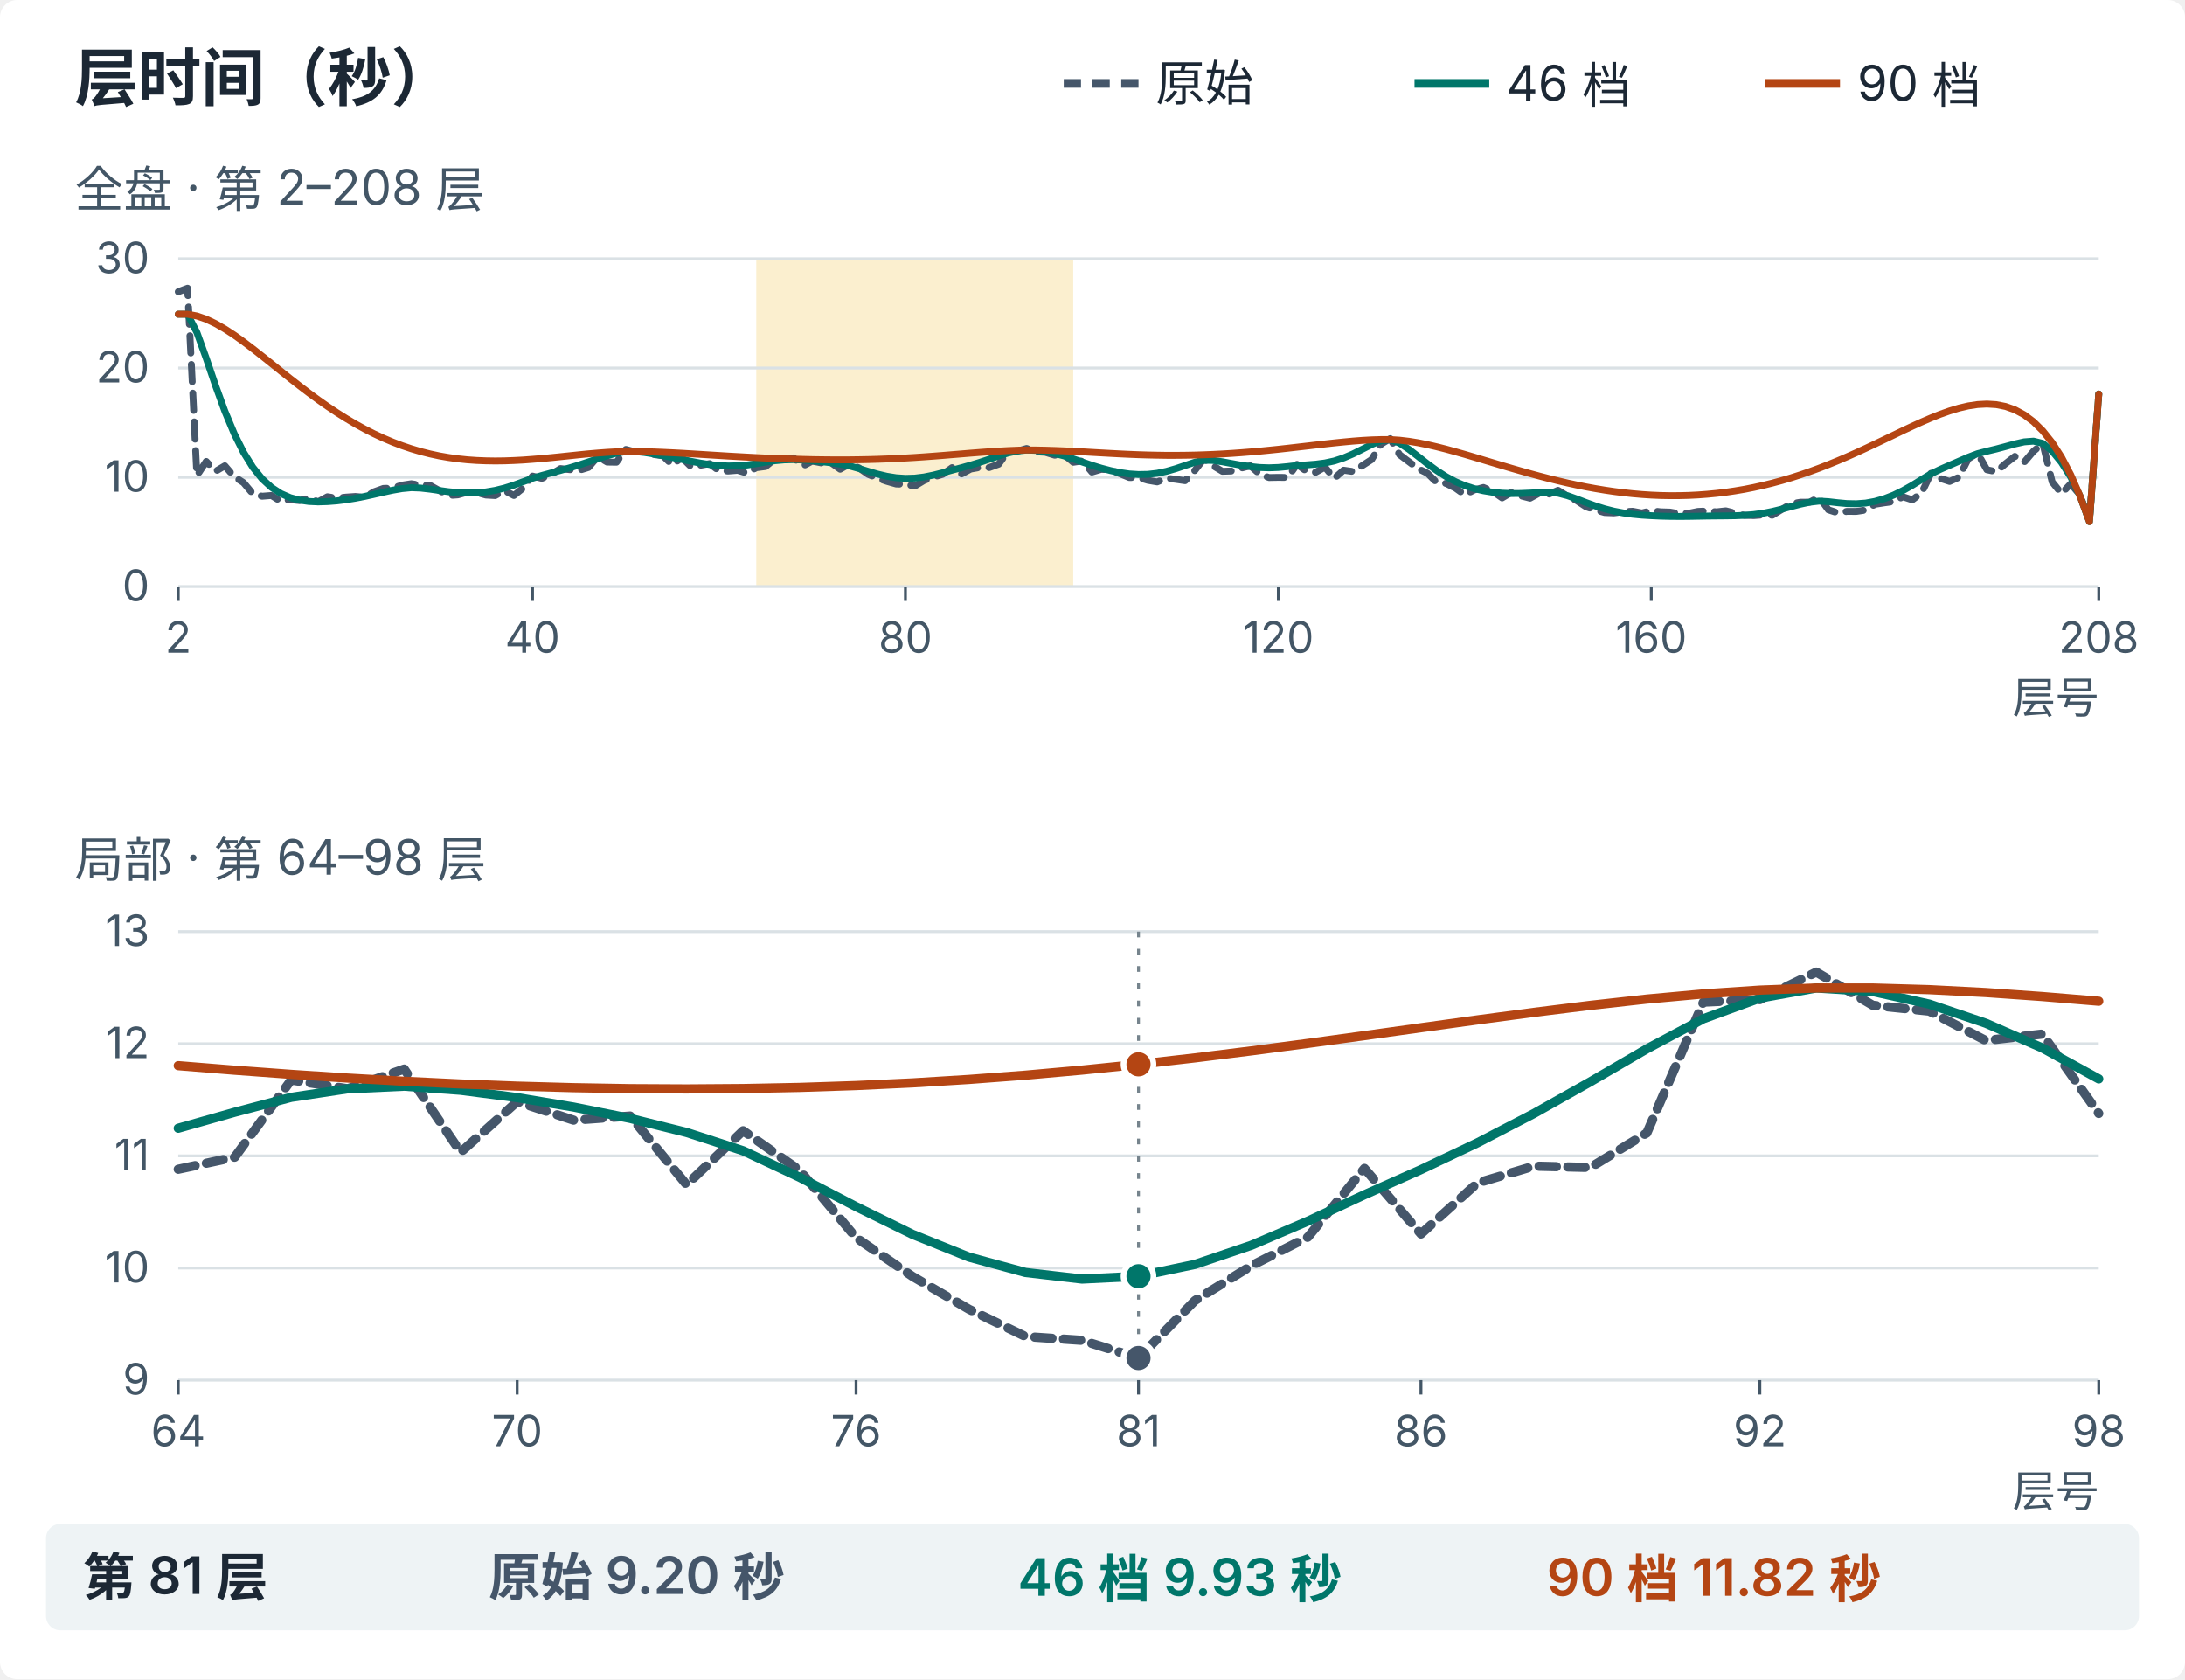
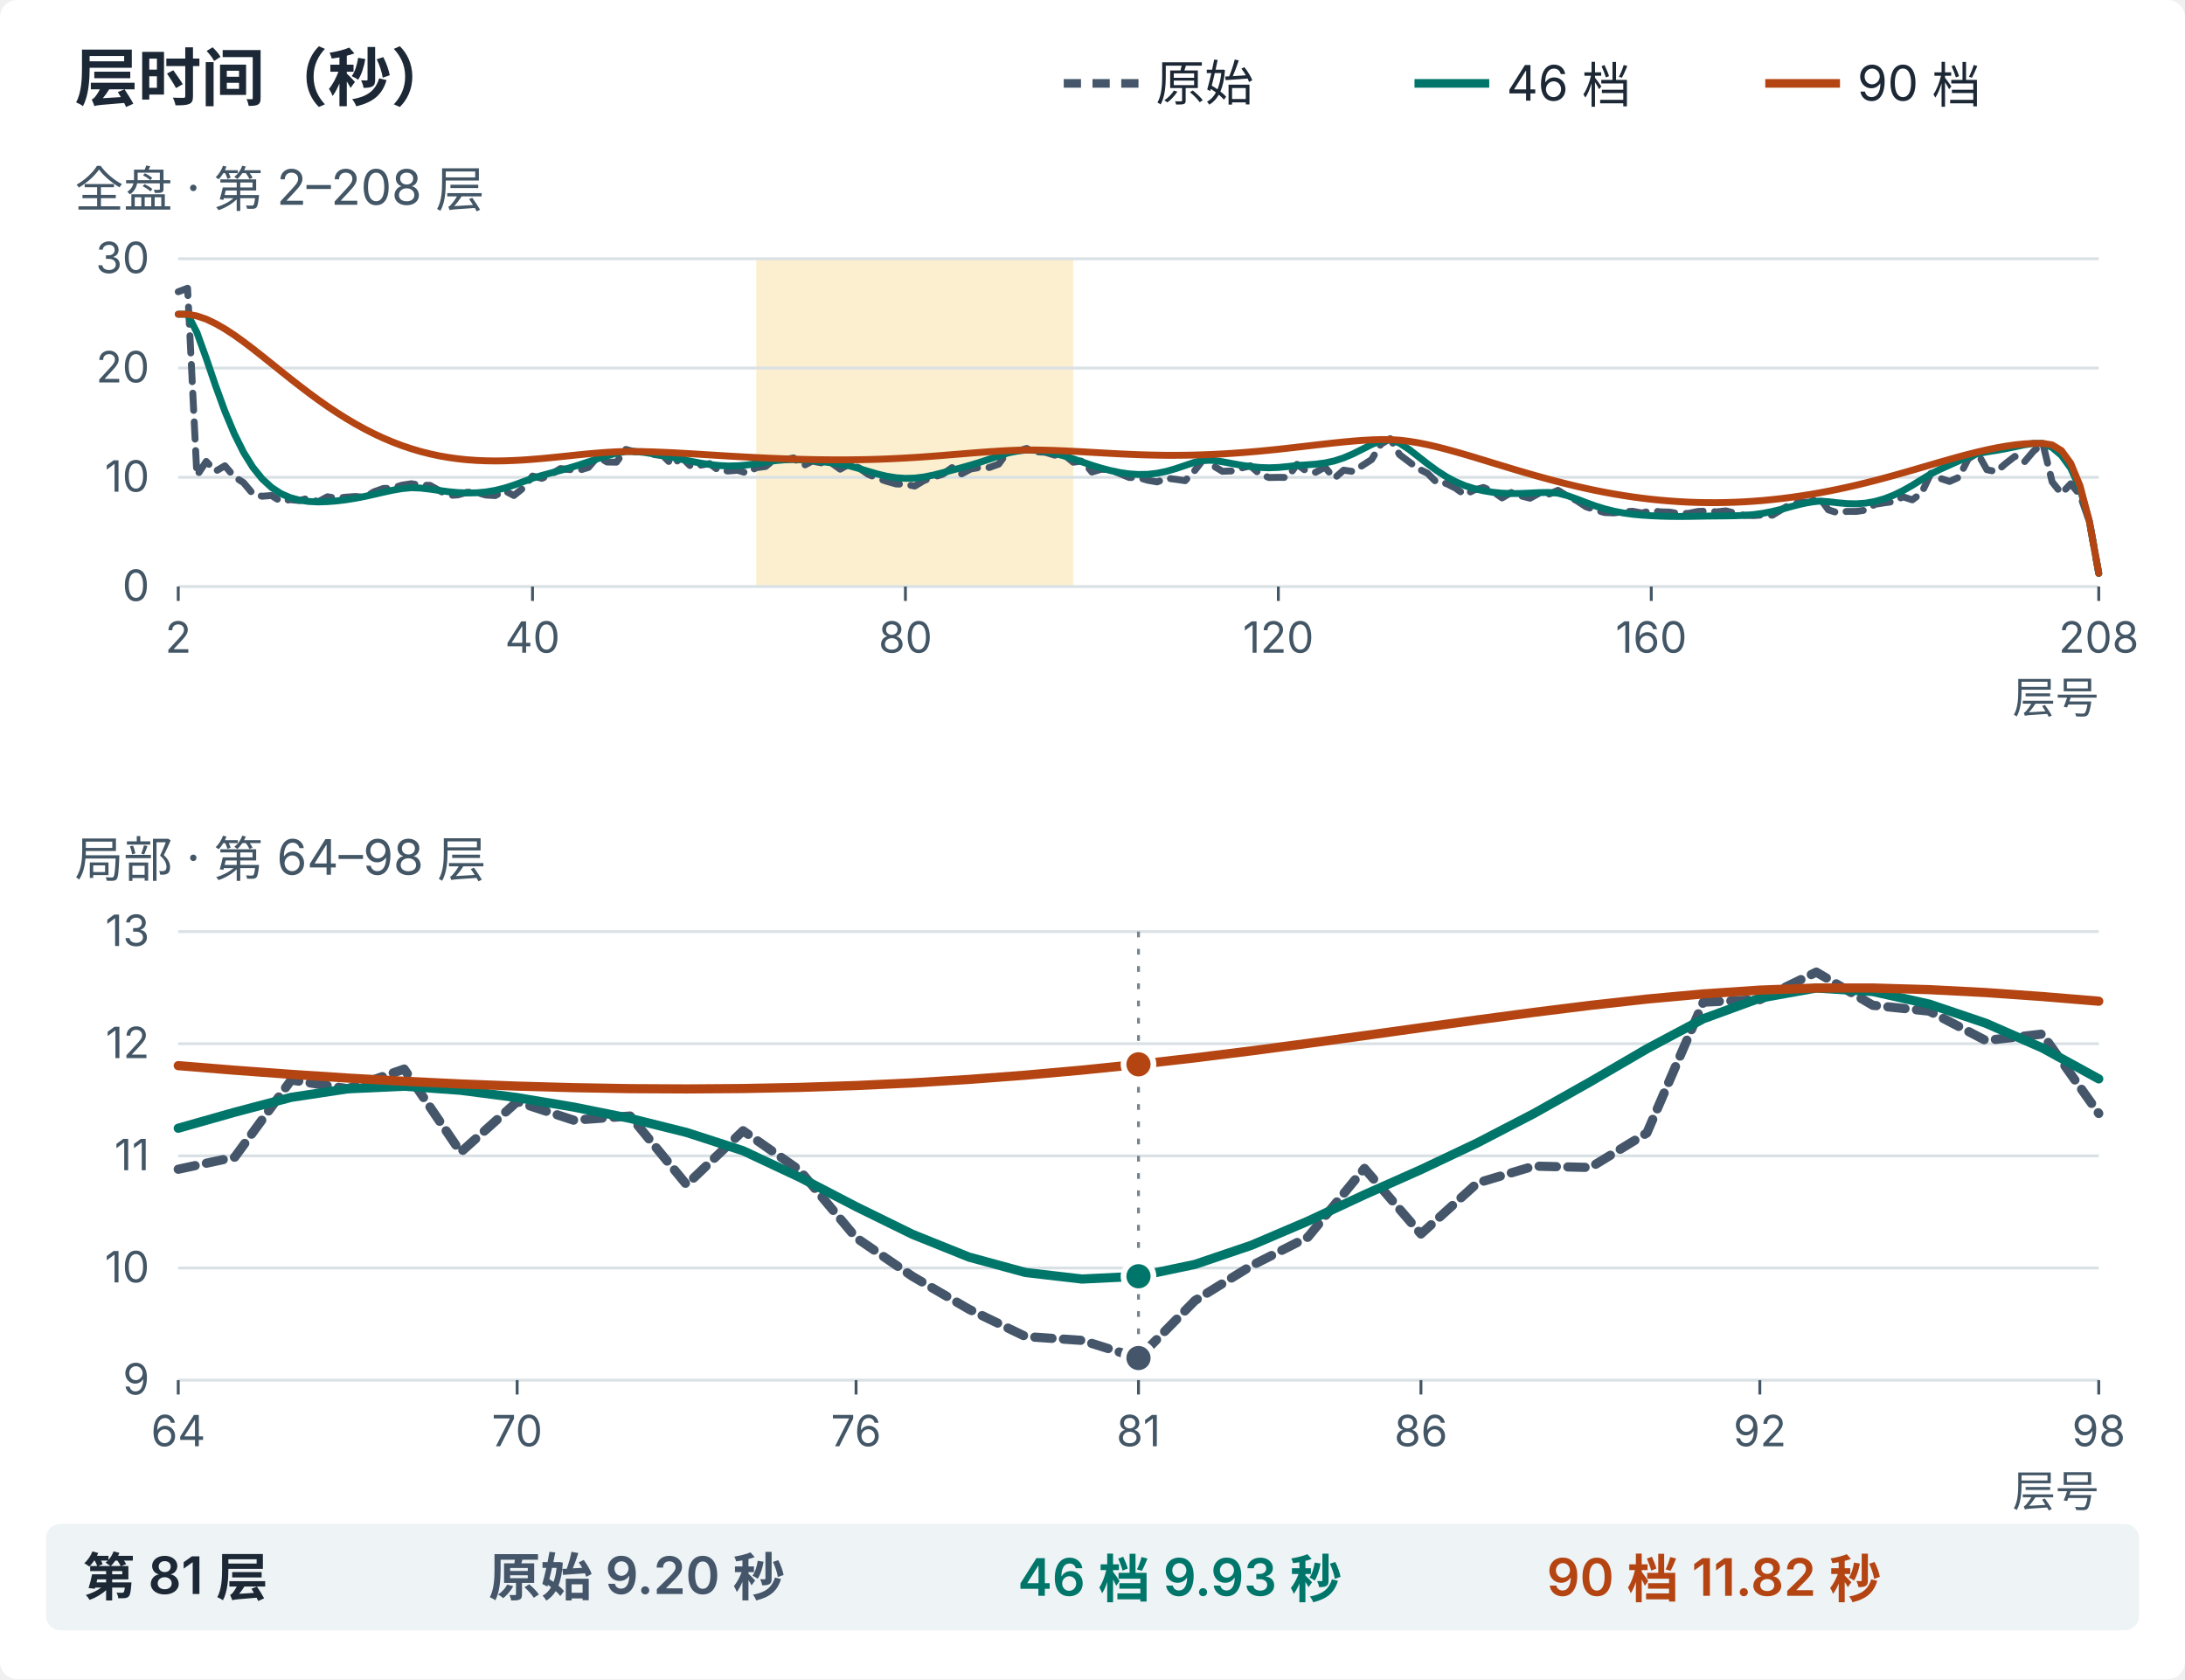
<svg xmlns="http://www.w3.org/2000/svg" width="760" height="584" viewBox="0 0 760 584" role="img" aria-labelledby="title desc">
  <style>@media (max-width:520px){text{font-size:22px}text[font-size="22"]{font-size:26px}}</style>
  <rect width="760" height="584" rx="6" fill="#fff" />
  <g font-family="system-ui, -apple-system, 'Segoe UI', 'Microsoft YaHei', sans-serif">
    <text x="26" y="35" fill="#1c2835" text-anchor="start" font-size="22" font-weight="650">层时间（秒）</text>
    <line x1="370.00" y1="29.00" x2="396.00" y2="29.00" stroke="#45566a" stroke-width="3" stroke-dasharray="6 4" />
    <text x="402" y="35" fill="#1c2835" text-anchor="start" font-size="17" font-weight="400">原始</text>
    <line x1="492.00" y1="29.00" x2="518.00" y2="29.00" stroke="#00766a" stroke-width="3" />
    <text x="524" y="35" fill="#1c2835" text-anchor="start" font-size="17" font-weight="400">46 档</text>
    <line x1="614.00" y1="29.00" x2="640.00" y2="29.00" stroke="#b44513" stroke-width="3" />
    <text x="646" y="35" fill="#1c2835" text-anchor="start" font-size="17" font-weight="400">90 档</text>
    <text x="26" y="72" fill="#435666" text-anchor="start" font-size="17" font-weight="400">全盘 · 第 2–208 层</text>
    <rect x="263.05" y="90" width="110.25" height="114" fill="#fbefcf" />
    <line x1="62.00" y1="204.00" x2="730.00" y2="204.00" stroke="#dae1e5" stroke-width="1" />
    <text x="52" y="209" fill="#435666" text-anchor="end" font-size="15" font-weight="400">0</text>
    <line x1="62.00" y1="166.00" x2="730.00" y2="166.00" stroke="#dae1e5" stroke-width="1" />
    <text x="52" y="171" fill="#435666" text-anchor="end" font-size="15" font-weight="400">10</text>
    <line x1="62.00" y1="128.00" x2="730.00" y2="128.00" stroke="#dae1e5" stroke-width="1" />
    <text x="52" y="133" fill="#435666" text-anchor="end" font-size="15" font-weight="400">20</text>
    <line x1="62.00" y1="90.00" x2="730.00" y2="90.00" stroke="#dae1e5" stroke-width="1" />
    <text x="52" y="95" fill="#435666" text-anchor="end" font-size="15" font-weight="400">30</text>
    <line x1="62.00" y1="204.00" x2="62.00" y2="209.00" stroke="#435666" stroke-width="1" />
    <text x="62" y="227" fill="#435666" text-anchor="middle" font-size="15" font-weight="400">2</text>
    <line x1="185.22" y1="204.00" x2="185.22" y2="209.00" stroke="#435666" stroke-width="1" />
    <text x="185.223" y="227" fill="#435666" text-anchor="middle" font-size="15" font-weight="400">40</text>
    <line x1="314.93" y1="204.00" x2="314.93" y2="209.00" stroke="#435666" stroke-width="1" />
    <text x="314.932" y="227" fill="#435666" text-anchor="middle" font-size="15" font-weight="400">80</text>
    <line x1="444.64" y1="204.00" x2="444.64" y2="209.00" stroke="#435666" stroke-width="1" />
    <text x="444.641" y="227" fill="#435666" text-anchor="middle" font-size="15" font-weight="400">120</text>
    <line x1="574.35" y1="204.00" x2="574.35" y2="209.00" stroke="#435666" stroke-width="1" />
    <text x="574.35" y="227" fill="#435666" text-anchor="middle" font-size="15" font-weight="400">160</text>
    <line x1="730.00" y1="204.00" x2="730.00" y2="209.00" stroke="#435666" stroke-width="1" />
    <text x="730" y="227" fill="#435666" text-anchor="middle" font-size="15" font-weight="400">208</text>
    <text x="730" y="248" fill="#435666" text-anchor="end" font-size="15" font-weight="400">层号</text>
-     <polyline points="62.00,101.47 65.24,100.25 68.49,165.41 71.73,160.48 74.97,163.91 78.21,161.99 81.46,165.78 84.70,167.86 87.94,171.72 91.18,172.59 94.43,172.33 97.67,174.37 100.91,173.77 104.16,174.10 107.40,173.18 110.64,174.54 113.88,172.77 117.13,173.27 120.37,172.90 123.61,172.68 126.85,172.96 130.10,171.04 133.34,169.88 136.58,169.76 139.83,168.74 143.07,168.24 146.31,168.73 149.55,168.80 152.80,170.60 156.04,172.35 159.28,172.11 162.52,171.19 165.77,171.27 169.01,172.18 172.25,172.36 175.50,170.63 178.74,172.33 181.98,169.72 185.22,165.57 188.47,166.36 191.71,164.97 194.95,162.96 198.19,163.33 201.44,163.57 204.68,162.57 207.92,158.82 211.17,160.69 214.41,160.74 217.65,156.29 220.89,157.16 224.14,157.09 227.38,158.05 230.62,158.51 233.86,161.73 237.11,159.06 240.35,162.28 243.59,161.80 246.83,161.23 250.08,163.72 253.32,163.81 256.56,163.56 259.81,164.53 263.05,162.65 266.29,162.24 269.53,159.63 272.78,159.93 276.02,159.26 279.26,162.08 282.50,160.36 285.75,160.99 288.99,160.85 292.23,163.18 295.48,161.35 298.72,162.69 301.96,164.97 305.20,166.29 308.45,167.40 311.69,168.32 314.93,168.45 318.17,169.05 321.42,167.10 324.66,165.92 327.90,164.95 331.15,162.63 334.39,164.85 337.63,163.12 340.87,162.55 344.12,162.59 347.36,161.42 350.60,156.99 353.84,156.91 357.09,155.97 360.33,157.10 363.57,157.30 366.82,158.29 370.06,158.07 373.30,160.76 376.54,160.30 379.79,164.17 383.03,163.21 386.27,163.37 389.51,164.72 392.76,166.07 396.00,166.09 399.24,167.04 402.49,167.60 405.73,166.29 408.97,166.71 412.21,167.18 415.46,163.79 418.70,159.61 421.94,161.97 425.18,163.91 428.43,163.80 431.67,162.81 434.91,161.98 438.16,164.91 441.40,166.08 444.64,166.02 447.88,166.06 451.13,161.49 454.37,163.84 457.61,164.25 460.85,162.46 464.10,166.37 467.34,163.52 470.58,163.98 473.83,161.93 477.07,159.84 480.31,154.47 483.55,152.56 486.80,158.12 490.04,160.57 493.28,162.99 496.52,164.60 499.77,167.84 503.01,168.14 506.25,169.76 509.50,172.09 512.74,170.41 515.98,169.54 519.22,170.91 522.47,173.17 525.71,171.26 528.95,172.44 532.19,173.27 535.44,171.50 538.68,171.90 541.92,170.53 545.17,172.52 548.41,174.12 551.65,176.24 554.89,177.33 558.14,178.26 561.38,178.38 564.62,177.98 567.86,177.82 571.11,178.42 574.35,177.63 577.59,178.01 580.83,178.11 584.08,178.67 587.32,178.54 590.56,177.88 593.81,177.72 597.05,178.03 600.29,177.67 603.53,178.48 606.78,179.22 610.02,179.32 613.26,179.07 616.50,179.17 619.75,177.19 622.99,175.21 626.23,174.69 629.48,174.66 632.72,172.90 635.96,177.31 639.20,178.37 642.45,177.86 645.69,177.87 648.93,177.39 652.17,175.39 655.42,174.88 658.66,174.44 661.90,172.78 665.15,173.84 668.39,171.42 671.63,164.61 674.87,166.38 678.12,167.44 681.36,165.99 684.60,159.58 687.84,157.55 691.09,163.36 694.33,164.04 697.57,161.25 700.82,158.72 704.06,160.74 707.30,156.93 710.54,154.21 713.79,167.60 717.03,171.65 720.27,168.24 723.51,172.19 726.76,181.43 730.00,137.05" fill="none" stroke="#45566a" stroke-width="2.4" stroke-linejoin="round" stroke-linecap="round" stroke-dasharray="6 4" />
-     <polyline points="62.00,109.28 65.24,109.28 68.49,115.63 71.73,124.61 74.97,134.12 78.21,143.01 81.46,150.79 84.70,157.29 87.94,162.51 91.18,166.54 94.43,169.52 97.67,171.65 100.91,173.07 104.16,173.95 107.40,174.41 110.64,174.56 113.88,174.46 117.13,174.21 120.37,173.81 123.61,173.29 126.85,172.66 130.10,171.94 133.34,171.19 136.58,170.49 139.83,169.93 143.07,169.62 146.31,169.75 149.55,170.12 152.80,170.58 156.04,171.02 159.28,171.32 162.52,171.45 165.77,171.39 169.01,171.10 172.25,170.55 175.50,169.75 178.74,168.72 181.98,167.53 185.22,166.33 188.47,165.36 191.71,164.48 194.95,163.60 198.19,162.69 201.44,161.70 204.68,160.63 207.92,159.53 211.17,158.51 214.41,157.62 217.65,157.03 220.89,157.03 224.14,157.36 227.38,157.87 230.62,158.47 233.86,159.11 237.11,159.75 240.35,160.43 243.59,161.05 246.83,161.55 250.08,161.90 253.32,162.06 256.56,161.99 259.81,161.72 263.05,161.26 266.29,160.72 269.53,160.22 272.78,159.93 276.02,159.84 279.26,159.98 282.50,160.23 285.75,160.55 288.99,160.93 292.23,161.41 295.48,162.03 298.72,162.93 301.96,163.92 305.20,164.86 308.45,165.63 311.69,166.15 314.93,166.37 318.17,166.28 321.42,165.88 324.66,165.23 327.90,164.41 331.15,163.52 334.39,162.67 337.63,161.76 340.87,160.77 344.12,159.69 347.36,158.57 350.60,157.55 353.84,156.85 357.09,156.51 360.33,156.63 363.57,157.06 366.82,157.71 370.06,158.54 373.30,159.59 376.54,160.71 379.79,161.82 383.03,162.81 386.27,163.66 389.51,164.34 392.76,164.81 396.00,165.02 399.24,164.96 402.49,164.59 405.73,163.92 408.97,162.98 412.21,161.89 415.46,160.80 418.70,160.05 421.94,160.12 425.18,160.59 428.43,161.20 431.67,161.78 434.91,162.25 438.16,162.58 441.40,162.69 444.64,162.57 447.88,162.26 451.13,161.89 454.37,161.68 457.61,161.43 460.85,161.01 464.10,160.31 467.34,159.25 470.58,157.87 473.83,156.25 477.07,154.60 480.31,153.29 483.55,152.88 486.80,154.12 490.04,156.25 493.28,158.76 496.52,161.30 499.77,163.68 503.01,165.77 506.25,167.51 509.50,168.90 512.74,169.93 515.98,170.68 519.22,171.21 522.47,171.53 525.71,171.65 528.95,171.63 532.19,171.49 535.44,171.33 538.68,171.27 541.92,171.53 545.17,172.38 548.41,173.54 551.65,174.78 554.89,175.96 558.14,176.97 561.38,177.79 564.62,178.40 567.86,178.85 571.11,179.16 574.35,179.36 577.59,179.51 580.83,179.59 584.08,179.62 587.32,179.60 590.56,179.54 593.81,179.48 597.05,179.45 600.29,179.42 603.53,179.37 606.78,179.24 610.02,178.96 613.26,178.51 616.50,177.87 619.75,177.08 622.99,176.20 626.23,175.36 629.48,174.67 632.72,174.29 635.96,174.48 639.20,174.85 642.45,175.15 645.69,175.21 648.93,174.97 652.17,174.38 655.42,173.45 658.66,172.19 661.90,170.61 665.15,168.77 668.39,166.76 671.63,164.80 674.87,163.23 678.12,161.81 681.36,160.40 684.60,159.01 687.84,157.78 691.09,156.93 694.33,156.15 697.57,155.29 700.82,154.40 704.06,153.67 707.30,153.42 710.54,154.21 713.79,156.87 717.03,160.82 720.27,165.93 723.51,172.58 726.76,181.43 730.00,137.05" fill="none" stroke="#00766a" stroke-width="2.4" stroke-linejoin="round" stroke-linecap="round" />
-     <polyline points="62.00,109.28 65.24,109.28 68.49,109.89 71.73,111.00 74.97,112.54 78.21,114.40 81.46,116.52 84.70,118.84 87.94,121.30 91.18,123.85 94.43,126.45 97.67,129.05 100.91,131.64 104.16,134.17 107.40,136.64 110.64,139.02 113.88,141.30 117.13,143.47 120.37,145.51 123.61,147.43 126.85,149.21 130.10,150.86 133.34,152.37 136.58,153.74 139.83,154.98 143.07,156.07 146.31,157.03 149.55,157.85 152.80,158.55 156.04,159.11 159.28,159.56 162.52,159.90 165.77,160.13 169.01,160.26 172.25,160.31 175.50,160.27 178.74,160.15 181.98,159.98 185.22,159.74 188.47,159.47 191.71,159.16 194.95,158.83 198.19,158.49 201.44,158.15 204.68,157.83 207.92,157.55 211.17,157.31 214.41,157.13 217.65,157.03 220.89,157.03 224.14,157.08 227.38,157.17 230.62,157.30 233.86,157.45 237.11,157.62 240.35,157.81 243.59,158.01 246.83,158.21 250.08,158.41 253.32,158.61 256.56,158.79 259.81,158.97 263.05,159.14 266.29,159.30 269.53,159.44 272.78,159.56 276.02,159.67 279.26,159.76 282.50,159.84 285.75,159.89 288.99,159.92 292.23,159.93 295.48,159.92 298.72,159.88 301.96,159.82 305.20,159.73 308.45,159.61 311.69,159.46 314.93,159.29 318.17,159.10 321.42,158.88 324.66,158.64 327.90,158.39 331.15,158.12 334.39,157.86 337.63,157.59 340.87,157.34 344.12,157.10 347.36,156.89 350.60,156.71 353.84,156.58 357.09,156.51 360.33,156.51 363.57,156.57 366.82,156.67 370.06,156.80 373.30,156.96 376.54,157.13 379.79,157.32 383.03,157.50 386.27,157.68 389.51,157.85 392.76,158.00 396.00,158.13 399.24,158.23 402.49,158.30 405.73,158.35 408.97,158.35 412.21,158.32 415.46,158.26 418.70,158.16 421.94,158.03 425.18,157.87 428.43,157.67 431.67,157.44 434.91,157.18 438.16,156.90 441.40,156.58 444.64,156.25 447.88,155.89 451.13,155.52 454.37,155.15 457.61,154.77 460.85,154.40 464.10,154.04 467.34,153.71 470.58,153.41 473.83,153.16 477.07,152.98 480.31,152.88 483.55,152.88 486.80,153.09 490.04,153.47 493.28,153.99 496.52,154.64 499.77,155.39 503.01,156.21 506.25,157.10 509.50,158.02 512.74,158.98 515.98,159.95 519.22,160.92 522.47,161.89 525.71,162.85 528.95,163.78 532.19,164.69 535.44,165.57 538.68,166.41 541.92,167.21 545.17,167.97 548.41,168.67 551.65,169.33 554.89,169.92 558.14,170.46 561.38,170.94 564.62,171.35 567.86,171.70 571.11,171.98 574.35,172.19 577.59,172.33 580.83,172.39 584.08,172.38 587.32,172.30 590.56,172.14 593.81,171.90 597.05,171.59 600.29,171.20 603.53,170.72 606.78,170.17 610.02,169.53 613.26,168.81 616.50,168.01 619.75,167.13 622.99,166.17 626.23,165.13 629.48,164.02 632.72,162.83 635.96,161.57 639.20,160.25 642.45,158.86 645.69,157.42 648.93,155.93 652.17,154.41 655.42,152.86 658.66,151.31 661.90,149.75 665.15,148.23 668.39,146.76 671.63,145.36 674.87,144.07 678.12,142.92 681.36,141.94 684.60,141.18 687.84,140.69 691.09,140.52 694.33,140.72 697.57,141.36 700.82,142.51 704.06,144.25 707.30,146.67 710.54,149.86 713.79,153.92 717.03,158.98 720.27,165.15 723.51,172.58 726.76,181.43 730.00,137.05" fill="none" stroke="#b44513" stroke-width="2.4" stroke-linejoin="round" stroke-linecap="round" />
+     <polyline points="62.00,101.47 65.24,100.25 68.49,165.41 71.73,160.48 74.97,163.91 78.21,161.99 81.46,165.78 84.70,167.86 87.94,171.72 91.18,172.59 94.43,172.33 97.67,174.37 100.91,173.77 104.16,174.10 107.40,173.18 110.64,174.54 113.88,172.77 117.13,173.27 120.37,172.90 123.61,172.68 126.85,172.96 130.10,171.04 133.34,169.88 136.58,169.76 139.83,168.74 143.07,168.24 146.31,168.73 149.55,168.80 152.80,170.60 156.04,172.35 159.28,172.11 162.52,171.19 165.77,171.27 169.01,172.18 172.25,172.36 175.50,170.63 178.74,172.33 181.98,169.72 185.22,165.57 188.47,166.36 191.71,164.97 194.95,162.96 198.19,163.33 201.44,163.57 204.68,162.57 207.92,158.82 211.17,160.69 214.41,160.74 217.65,156.29 220.89,157.16 224.14,157.09 227.38,158.05 230.62,158.51 233.86,161.73 237.11,159.06 240.35,162.28 243.59,161.80 246.83,161.23 250.08,163.72 253.32,163.81 256.56,163.56 259.81,164.53 263.05,162.65 266.29,162.24 269.53,159.63 272.78,159.93 276.02,159.26 279.26,162.08 282.50,160.36 285.75,160.99 288.99,160.85 292.23,163.18 295.48,161.35 298.72,162.69 301.96,164.97 305.20,166.29 308.45,167.40 311.69,168.32 314.93,168.45 318.17,169.05 321.42,167.10 324.66,165.92 327.90,164.95 331.15,162.63 334.39,164.85 337.63,163.12 340.87,162.55 344.12,162.59 347.36,161.42 350.60,156.99 353.84,156.91 357.09,155.97 360.33,157.10 363.57,157.30 366.82,158.29 370.06,158.07 373.30,160.76 376.54,160.30 379.79,164.17 383.03,163.21 386.27,163.37 389.51,164.72 392.76,166.07 396.00,166.09 399.24,167.04 402.49,167.60 405.73,166.29 408.97,166.71 412.21,167.18 415.46,163.79 418.70,159.61 421.94,161.97 425.18,163.91 428.43,163.80 431.67,162.81 434.91,161.98 438.16,164.91 441.40,166.08 444.64,166.02 447.88,166.06 451.13,161.49 454.37,163.84 457.61,164.25 460.85,162.46 464.10,166.37 467.34,163.52 470.58,163.98 473.83,161.93 477.07,159.84 480.31,154.47 483.55,152.56 486.80,158.12 490.04,160.57 493.28,162.99 496.52,164.60 499.77,167.84 503.01,168.14 506.25,169.76 509.50,172.09 512.74,170.41 515.98,169.54 519.22,170.91 522.47,173.17 525.71,171.26 528.95,172.44 532.19,173.27 535.44,171.50 538.68,171.90 541.92,170.53 545.17,172.52 548.41,174.12 551.65,176.24 554.89,177.33 558.14,178.26 561.38,178.38 564.62,177.98 567.86,177.82 571.11,178.42 574.35,177.63 577.59,178.01 580.83,178.11 584.08,178.67 587.32,178.54 590.56,177.88 593.81,177.72 597.05,178.03 600.29,177.67 603.53,178.48 606.78,179.22 610.02,179.32 613.26,179.07 616.50,179.17 619.75,177.19 622.99,175.21 626.23,174.69 629.48,174.66 632.72,172.90 635.96,177.31 639.20,178.37 642.45,177.86 645.69,177.87 648.93,177.39 652.17,175.39 655.42,174.88 658.66,174.44 661.90,172.78 665.15,173.84 668.39,171.42 671.63,164.61 674.87,166.38 678.12,167.44 681.36,165.99 684.60,159.58 687.84,157.55 691.09,163.36 694.33,164.04 697.57,161.25 700.82,158.72 704.06,160.74 707.30,156.93 710.54,154.21 713.79,167.60 717.03,171.65 720.27,168.24 723.51,172.19 726.76,181.43 730.00,199.40" fill="none" stroke="#45566a" stroke-width="2.4" stroke-linejoin="round" stroke-linecap="round" stroke-dasharray="6 4" />
+     <polyline points="62.00,109.28 65.24,109.28 68.49,115.63 71.73,124.61 74.97,134.12 78.21,143.01 81.46,150.79 84.70,157.29 87.94,162.51 91.18,166.54 94.43,169.52 97.67,171.65 100.91,173.07 104.16,173.95 107.40,174.41 110.64,174.56 113.88,174.46 117.13,174.21 120.37,173.81 123.61,173.29 126.85,172.66 130.10,171.94 133.34,171.19 136.58,170.49 139.83,169.93 143.07,169.62 146.31,169.75 149.55,170.12 152.80,170.58 156.04,171.02 159.28,171.32 162.52,171.45 165.77,171.39 169.01,171.10 172.25,170.55 175.50,169.75 178.74,168.72 181.98,167.53 185.22,166.33 188.47,165.36 191.71,164.48 194.95,163.60 198.19,162.69 201.44,161.70 204.68,160.63 207.92,159.53 211.17,158.51 214.41,157.62 217.65,157.03 220.89,157.03 224.14,157.36 227.38,157.87 230.62,158.47 233.86,159.11 237.11,159.75 240.35,160.43 243.59,161.05 246.83,161.55 250.08,161.90 253.32,162.06 256.56,161.99 259.81,161.72 263.05,161.26 266.29,160.72 269.53,160.22 272.78,159.93 276.02,159.84 279.26,159.98 282.50,160.23 285.75,160.55 288.99,160.93 292.23,161.41 295.48,162.03 298.72,162.93 301.96,163.92 305.20,164.86 308.45,165.63 311.69,166.15 314.93,166.37 318.17,166.28 321.42,165.88 324.66,165.23 327.90,164.41 331.15,163.52 334.39,162.67 337.63,161.76 340.87,160.77 344.12,159.69 347.36,158.57 350.60,157.55 353.84,156.85 357.09,156.51 360.33,156.63 363.57,157.06 366.82,157.71 370.06,158.54 373.30,159.59 376.54,160.71 379.79,161.82 383.03,162.81 386.27,163.66 389.51,164.34 392.76,164.81 396.00,165.02 399.24,164.96 402.49,164.59 405.73,163.92 408.97,162.98 412.21,161.89 415.46,160.80 418.70,160.05 421.94,160.12 425.18,160.59 428.43,161.20 431.67,161.78 434.91,162.25 438.16,162.58 441.40,162.69 444.64,162.57 447.88,162.26 451.13,161.89 454.37,161.68 457.61,161.43 460.85,161.01 464.10,160.31 467.34,159.25 470.58,157.87 473.83,156.25 477.07,154.60 480.31,153.29 483.55,152.88 486.80,154.12 490.04,156.25 493.28,158.76 496.52,161.30 499.77,163.68 503.01,165.77 506.25,167.51 509.50,168.90 512.74,169.93 515.98,170.68 519.22,171.21 522.47,171.53 525.71,171.65 528.95,171.63 532.19,171.49 535.44,171.33 538.68,171.27 541.92,171.53 545.17,172.38 548.41,173.54 551.65,174.78 554.89,175.96 558.14,176.97 561.38,177.79 564.62,178.40 567.86,178.85 571.11,179.16 574.35,179.36 577.59,179.51 580.83,179.59 584.08,179.62 587.32,179.60 590.56,179.54 593.81,179.48 597.05,179.45 600.29,179.42 603.53,179.37 606.78,179.24 610.02,178.96 613.26,178.51 616.50,177.87 619.75,177.08 622.99,176.20 626.23,175.36 629.48,174.67 632.72,174.29 635.96,174.49 639.20,174.86 642.45,175.15 645.69,175.22 648.93,174.98 652.17,174.40 655.42,173.47 658.66,172.22 661.90,170.64 665.15,168.80 668.39,166.78 671.63,164.80 674.87,163.19 678.12,161.73 681.36,160.29 684.60,158.91 687.84,157.78 691.09,157.15 694.33,156.65 697.57,156.07 700.82,155.40 704.06,154.72 707.30,154.21 710.54,154.21 713.79,155.64 717.03,158.39 720.27,162.84 723.51,170.00 726.76,181.43 730.00,199.40" fill="none" stroke="#00766a" stroke-width="2.4" stroke-linejoin="round" stroke-linecap="round" />
+     <polyline points="62.00,109.28 65.24,109.28 68.49,109.89 71.73,111.00 74.97,112.54 78.21,114.40 81.46,116.52 84.70,118.84 87.94,121.30 91.18,123.85 94.43,126.45 97.67,129.05 100.91,131.64 104.16,134.17 107.40,136.64 110.64,139.02 113.88,141.30 117.13,143.47 120.37,145.51 123.61,147.43 126.85,149.21 130.10,150.86 133.34,152.37 136.58,153.74 139.83,154.98 143.07,156.07 146.31,157.03 149.55,157.85 152.80,158.55 156.04,159.11 159.28,159.56 162.52,159.90 165.77,160.13 169.01,160.26 172.25,160.31 175.50,160.27 178.74,160.15 181.98,159.98 185.22,159.74 188.47,159.47 191.71,159.16 194.95,158.83 198.19,158.49 201.44,158.15 204.68,157.83 207.92,157.55 211.17,157.31 214.41,157.13 217.65,157.03 220.89,157.03 224.14,157.08 227.38,157.17 230.62,157.30 233.86,157.45 237.11,157.62 240.35,157.81 243.59,158.01 246.83,158.21 250.08,158.41 253.32,158.61 256.56,158.79 259.81,158.97 263.05,159.14 266.29,159.30 269.53,159.44 272.78,159.56 276.02,159.67 279.26,159.76 282.50,159.84 285.75,159.89 288.99,159.92 292.23,159.93 295.48,159.92 298.72,159.88 301.96,159.82 305.20,159.73 308.45,159.61 311.69,159.46 314.93,159.29 318.17,159.10 321.42,158.88 324.66,158.64 327.90,158.39 331.15,158.12 334.39,157.86 337.63,157.59 340.87,157.34 344.12,157.10 347.36,156.89 350.60,156.71 353.84,156.58 357.09,156.51 360.33,156.51 363.57,156.57 366.82,156.67 370.06,156.80 373.30,156.96 376.54,157.13 379.79,157.32 383.03,157.50 386.27,157.68 389.51,157.85 392.76,158.00 396.00,158.13 399.24,158.23 402.49,158.30 405.73,158.35 408.97,158.35 412.21,158.32 415.46,158.26 418.70,158.16 421.94,158.03 425.18,157.87 428.43,157.67 431.67,157.44 434.91,157.18 438.16,156.90 441.40,156.58 444.64,156.25 447.88,155.89 451.13,155.52 454.37,155.15 457.61,154.77 460.85,154.40 464.10,154.04 467.34,153.71 470.58,153.41 473.83,153.16 477.07,152.98 480.31,152.88 483.55,152.88 486.80,153.09 490.04,153.47 493.28,154.00 496.52,154.65 499.77,155.40 503.01,156.23 506.25,157.12 509.50,158.05 512.74,159.01 515.98,160.00 519.22,160.99 522.47,161.98 525.71,162.96 528.95,163.93 532.19,164.87 535.44,165.79 538.68,166.68 541.92,167.53 545.17,168.35 548.41,169.13 551.65,169.87 554.89,170.56 558.14,171.20 561.38,171.79 564.62,172.33 567.86,172.82 571.11,173.26 574.35,173.64 577.59,173.97 580.83,174.24 584.08,174.47 587.32,174.64 590.56,174.75 593.81,174.81 597.05,174.82 600.29,174.77 603.53,174.67 606.78,174.52 610.02,174.31 613.26,174.06 616.50,173.74 619.75,173.38 622.99,172.97 626.23,172.50 629.48,171.99 632.72,171.43 635.96,170.82 639.20,170.17 642.45,169.47 645.69,168.73 648.93,167.94 652.17,167.12 655.42,166.26 658.66,165.37 661.90,164.46 665.15,163.53 668.39,162.58 671.63,161.64 674.87,160.69 678.12,159.77 681.36,158.86 684.60,158.00 687.84,157.19 691.09,156.44 694.33,155.77 697.57,155.19 700.82,154.72 704.06,154.39 707.30,154.21 710.54,154.21 713.79,154.73 717.03,156.71 720.27,161.15 723.51,169.04 726.76,181.43 730.00,199.40" fill="none" stroke="#b44513" stroke-width="2.4" stroke-linejoin="round" stroke-linecap="round" />
    <text x="26" y="305" fill="#435666" text-anchor="start" font-size="17" font-weight="400">局部 · 第 64–98 层</text>
    <line x1="62.00" y1="480.00" x2="730.00" y2="480.00" stroke="#dae1e5" stroke-width="1" />
    <text x="52" y="485" fill="#435666" text-anchor="end" font-size="15" font-weight="400">9</text>
    <line x1="62.00" y1="441.00" x2="730.00" y2="441.00" stroke="#dae1e5" stroke-width="1" />
    <text x="52" y="446" fill="#435666" text-anchor="end" font-size="15" font-weight="400">10</text>
    <line x1="62.00" y1="402.00" x2="730.00" y2="402.00" stroke="#dae1e5" stroke-width="1" />
    <text x="52" y="407" fill="#435666" text-anchor="end" font-size="15" font-weight="400">11</text>
    <line x1="62.00" y1="363.00" x2="730.00" y2="363.00" stroke="#dae1e5" stroke-width="1" />
    <text x="52" y="368" fill="#435666" text-anchor="end" font-size="15" font-weight="400">12</text>
    <line x1="62.00" y1="324.00" x2="730.00" y2="324.00" stroke="#dae1e5" stroke-width="1" />
    <text x="52" y="329" fill="#435666" text-anchor="end" font-size="15" font-weight="400">13</text>
    <line x1="62.00" y1="480.00" x2="62.00" y2="485.00" stroke="#435666" stroke-width="1" />
    <text x="62" y="503" fill="#435666" text-anchor="middle" font-size="15" font-weight="400">64</text>
    <line x1="179.88" y1="480.00" x2="179.88" y2="485.00" stroke="#435666" stroke-width="1" />
    <text x="179.882" y="503" fill="#435666" text-anchor="middle" font-size="15" font-weight="400">70</text>
    <line x1="297.76" y1="480.00" x2="297.76" y2="485.00" stroke="#435666" stroke-width="1" />
    <text x="297.765" y="503" fill="#435666" text-anchor="middle" font-size="15" font-weight="400">76</text>
    <line x1="396.00" y1="480.00" x2="396.00" y2="485.00" stroke="#435666" stroke-width="1" />
    <text x="396" y="503" fill="#435666" text-anchor="middle" font-size="15" font-weight="400">81</text>
    <line x1="494.24" y1="480.00" x2="494.24" y2="485.00" stroke="#435666" stroke-width="1" />
    <text x="494.235" y="503" fill="#435666" text-anchor="middle" font-size="15" font-weight="400">86</text>
    <line x1="612.12" y1="480.00" x2="612.12" y2="485.00" stroke="#435666" stroke-width="1" />
    <text x="612.118" y="503" fill="#435666" text-anchor="middle" font-size="15" font-weight="400">92</text>
    <line x1="730.00" y1="480.00" x2="730.00" y2="485.00" stroke="#435666" stroke-width="1" />
    <text x="730" y="503" fill="#435666" text-anchor="middle" font-size="15" font-weight="400">98</text>
    <text x="730" y="524" fill="#435666" text-anchor="end" font-size="15" font-weight="400">层号</text>
    <polyline points="62.00,406.65 81.65,402.44 101.29,375.61 120.94,378.65 140.59,371.81 160.24,400.73 179.88,383.16 199.53,389.59 219.18,388.15 238.82,412.03 258.47,393.26 278.12,407.01 297.76,430.47 317.41,443.93 337.06,455.36 356.71,464.84 376.35,466.17 396.00,472.31 415.65,452.32 435.29,440.20 454.94,430.24 474.59,406.36 494.24,429.17 513.88,411.43 533.53,405.56 553.18,406.04 572.82,394.04 592.47,348.53 612.12,347.66 631.76,338.09 651.41,349.63 671.06,351.66 690.71,361.89 710.35,359.64 730.00,387.25" fill="none" stroke="#45566a" stroke-width="3.2" stroke-linejoin="round" stroke-linecap="round" stroke-dasharray="6 4" />
    <polyline points="62.00,392.39 81.65,386.82 101.29,381.64 120.94,378.68 140.59,377.77 160.24,379.19 179.88,381.74 199.53,385.02 219.18,388.97 238.82,393.86 258.47,400.23 278.12,409.45 297.76,419.66 317.41,429.30 337.06,437.21 356.71,442.56 376.35,444.84 396.00,443.87 415.65,439.74 435.29,433.08 454.94,424.69 474.59,415.52 494.24,406.78 513.88,397.47 533.53,387.28 553.18,376.22 572.82,364.78 592.47,354.31 612.12,347.13 631.76,343.62 651.41,344.85 671.06,349.22 690.71,355.87 710.35,364.46 730.00,375.23" fill="none" stroke="#00766a" stroke-width="3.2" stroke-linejoin="round" stroke-linecap="round" />
    <polyline points="62.00,370.62 81.65,372.21 101.29,373.65 120.94,374.94 140.59,376.05 160.24,376.99 179.88,377.74 199.53,378.28 219.18,378.62 238.82,378.72 258.47,378.58 278.12,378.19 297.76,377.54 317.41,376.62 337.06,375.41 356.71,373.93 376.35,372.17 396.00,370.16 415.65,367.91 435.29,365.47 454.94,362.87 474.59,360.17 494.24,357.43 513.88,354.71 533.53,352.09 553.18,349.65 572.82,347.47 592.47,345.67 612.12,344.35 631.76,343.62 651.41,343.62 671.06,344.19 690.71,345.20 710.35,346.58 730.00,348.21" fill="none" stroke="#b44513" stroke-width="3.2" stroke-linejoin="round" stroke-linecap="round" />
    <line x1="396.00" y1="324.00" x2="396.00" y2="480.00" stroke="#76848d" stroke-width="1" stroke-dasharray="2 4" />
    <circle cx="396.00" cy="472.31" r="5.2" stroke="white" stroke-width="2" fill="#45566a" />
    <circle cx="396.00" cy="443.87" r="5.2" stroke="white" stroke-width="2" fill="#00766a" />
    <circle cx="396.00" cy="370.16" r="5.2" stroke="white" stroke-width="2" fill="#b44513" />
    <rect x="16" y="530" width="728" height="37" rx="5" fill="#eef3f5" />
    <text x="29" y="555" fill="#1c2835" text-anchor="start" font-size="18" font-weight="600">第 81 层</text>
    <text x="170" y="555" fill="#45566a" text-anchor="start" font-size="18" font-weight="600">原始  9.20 秒</text>
    <text x="354" y="555" fill="#00766a" text-anchor="start" font-size="18" font-weight="600">46 档  9.93 秒</text>
    <text x="538" y="555" fill="#b44513" text-anchor="start" font-size="18" font-weight="600">90 档  11.82 秒</text>
  </g>
</svg>
